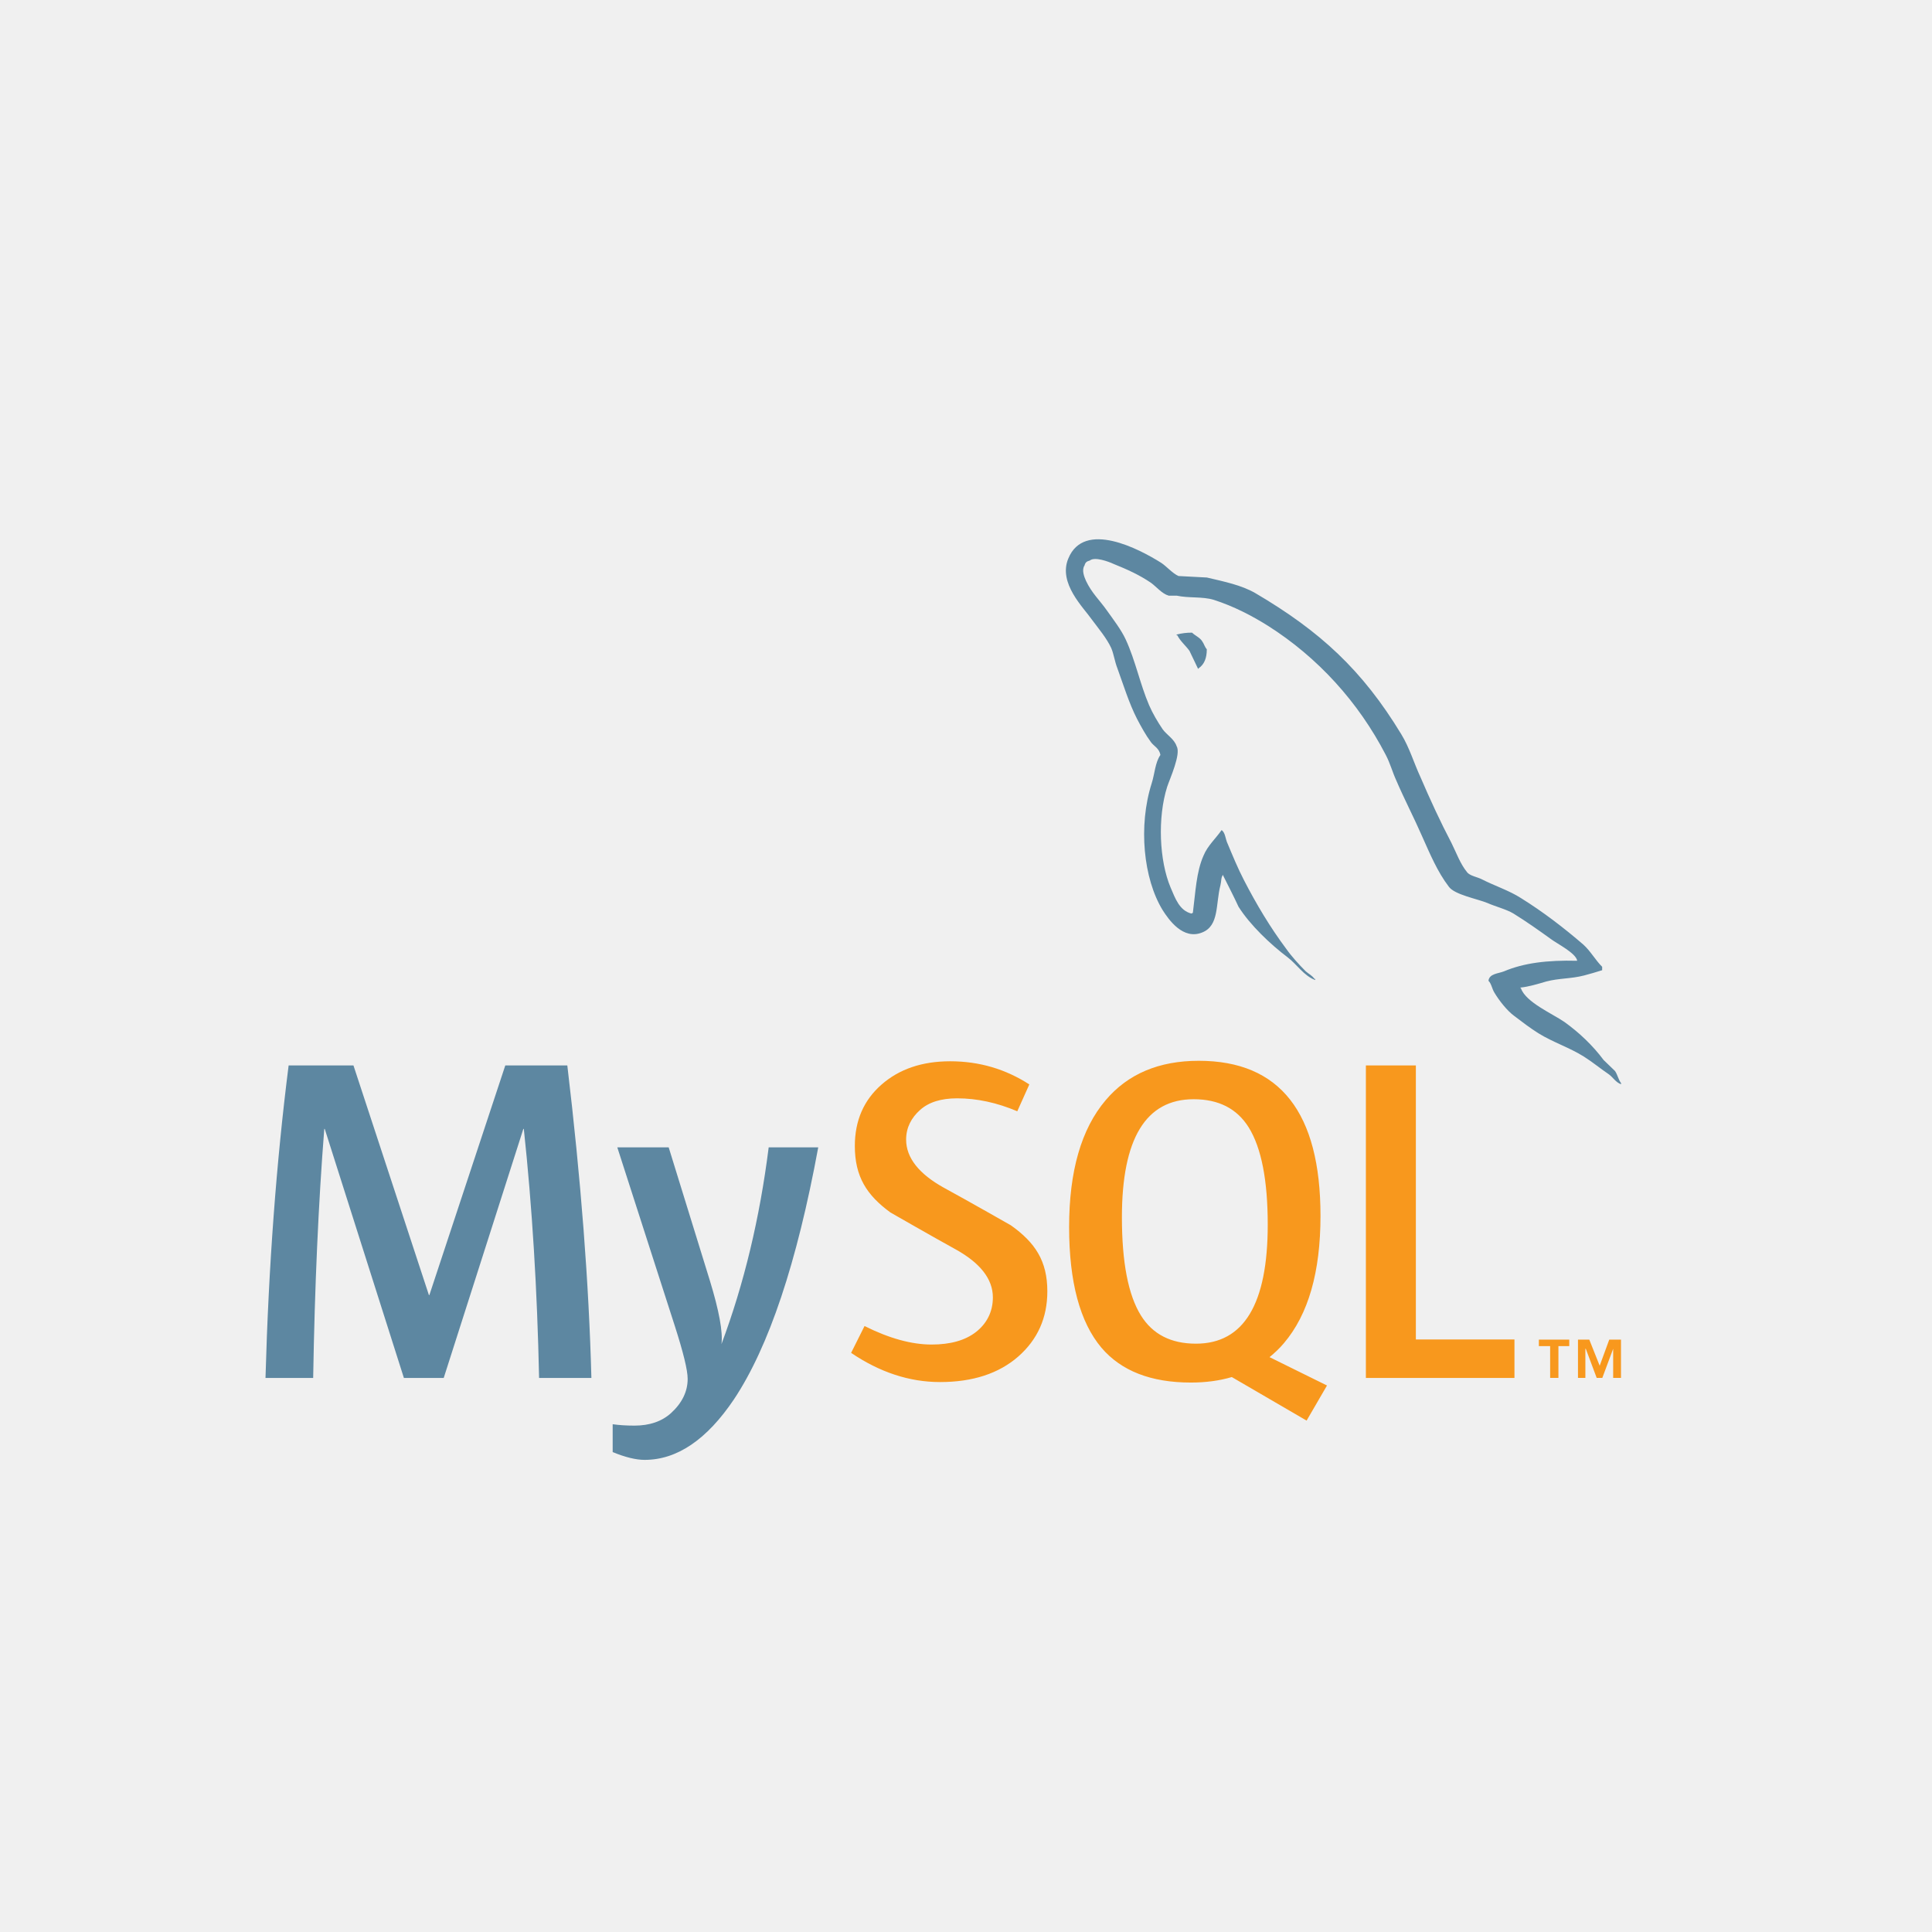
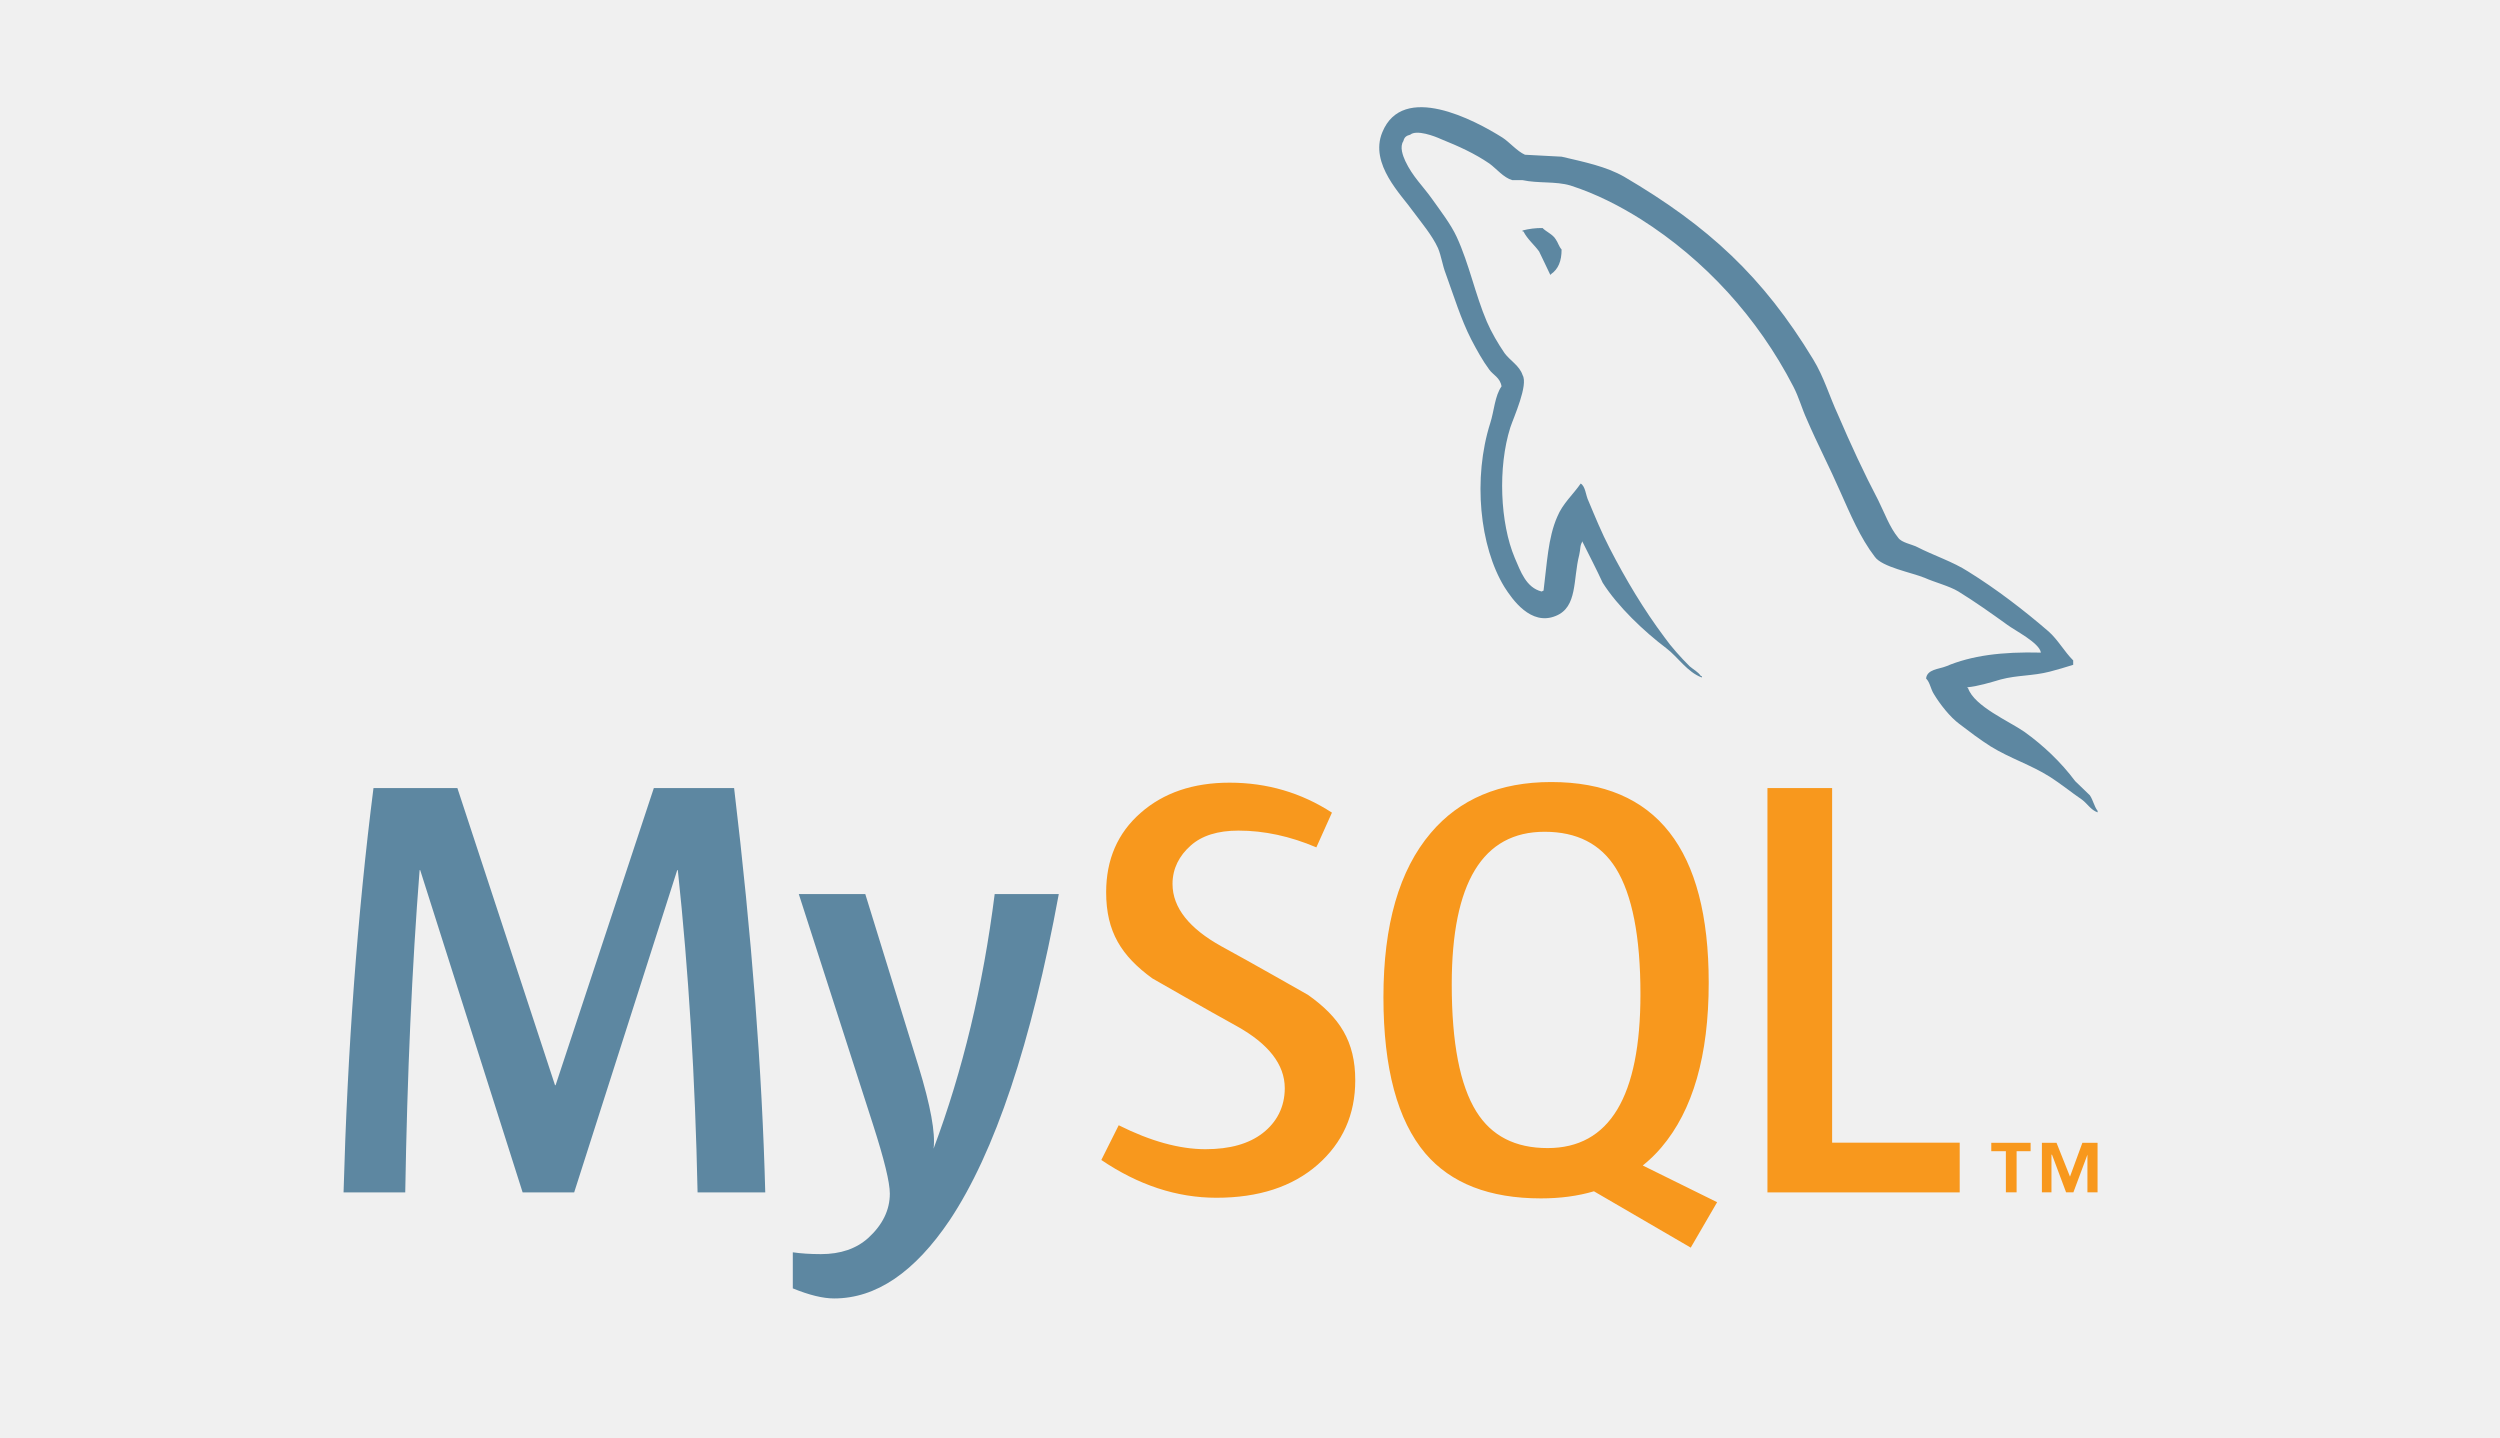
- <svg xmlns="http://www.w3.org/2000/svg" width="800px" height="800px" viewBox="-18.458 -22.75 191.151 191.151">
-   <path d="M-18.458 6.58h191.151v132.49H-18.458V6.58z" fill="none" />
-   <path d="M40.054 113.583h-5.175c-.183-8.735-.687-16.947-1.511-24.642h-.046l-7.879 24.642h-3.94l-7.832-24.642h-.045c-.581 7.388-.947 15.602-1.099 24.642H7.81c.304-10.993 1.068-21.299 2.289-30.919h6.414l7.465 22.719h.046l7.511-22.719h6.137c1.344 11.268 2.138 21.575 2.382 30.919M62.497 90.771c-2.107 11.434-4.887 19.742-8.337 24.928-2.688 3.992-5.633 5.99-8.84 5.99-.855 0-1.91-.258-3.16-.77v-2.757c.611.088 1.328.138 2.152.138 1.498 0 2.702-.412 3.62-1.238 1.098-1.006 1.647-2.137 1.647-3.388 0-.858-.428-2.612-1.282-5.268L42.618 90.77h5.084l4.076 13.19c.916 2.995 1.298 5.086 1.145 6.277 2.229-5.953 3.786-12.444 4.673-19.468h4.901v.002z" fill="#5d87a1" />
-   <path d="M131.382 113.583h-14.7V82.664h4.945v27.113h9.755v3.806zM112.834 114.33l-5.684-2.805c.504-.414.986-.862 1.42-1.381 2.416-2.838 3.621-7.035 3.621-12.594 0-10.229-4.014-15.346-12.045-15.346-3.938 0-7.01 1.298-9.207 3.895-2.414 2.84-3.619 7.022-3.619 12.551 0 5.435 1.068 9.422 3.205 11.951 1.955 2.291 4.902 3.438 8.843 3.438 1.47 0 2.819-.18 4.048-.543l7.4 4.308 2.018-3.474zm-18.413-6.934c-1.252-2.014-1.878-5.248-1.878-9.707 0-7.785 2.365-11.682 7.1-11.682 2.475 0 4.289.932 5.449 2.792 1.25 2.017 1.879 5.222 1.879 9.619 0 7.849-2.367 11.774-7.099 11.774-2.476.001-4.29-.928-5.451-2.796M85.165 105.013c0 2.622-.962 4.773-2.884 6.458-1.924 1.678-4.504 2.519-7.737 2.519-3.024 0-5.956-.966-8.794-2.888l1.329-2.655c2.442 1.223 4.653 1.831 6.638 1.831 1.863 0 3.319-.413 4.375-1.232 1.055-.822 1.684-1.975 1.684-3.433 0-1.837-1.281-3.407-3.631-4.722-2.167-1.19-6.501-3.678-6.501-3.678-2.349-1.712-3.525-3.55-3.525-6.578 0-2.506.877-4.529 2.632-6.068 1.757-1.545 4.024-2.315 6.803-2.315 2.87 0 5.479.769 7.829 2.291l-1.192 2.656c-2.01-.854-3.994-1.281-5.951-1.281-1.585 0-2.809.381-3.66 1.146-.858.762-1.387 1.737-1.387 2.933 0 1.828 1.308 3.418 3.722 4.759 2.196 1.192 6.638 3.723 6.638 3.723 2.409 1.709 3.612 3.53 3.612 6.534" fill="#f8981d" />
-   <path d="M137.59 72.308c-2.99-.076-5.305.225-7.248 1.047-.561.224-1.453.224-1.531.933.303.3.338.784.601 1.198.448.747 1.229 1.752 1.942 2.276.783.6 1.569 1.194 2.393 1.717 1.453.899 3.1 1.422 4.516 2.318.825.521 1.645 1.195 2.471 1.756.406.299.666.784 1.193.971v-.114c-.264-.336-.339-.822-.598-1.196l-1.122-1.082c-1.084-1.456-2.431-2.727-3.884-3.771-1.196-.824-3.812-1.944-4.297-3.322l-.076-.076c.822-.077 1.797-.375 2.578-.604 1.271-.335 2.43-.259 3.734-.594.6-.15 1.195-.338 1.797-.523v-.337c-.676-.673-1.158-1.567-1.869-2.203-1.902-1.643-3.998-3.25-6.164-4.595-1.16-.749-2.652-1.231-3.887-1.868-.445-.225-1.195-.336-1.457-.71-.67-.822-1.047-1.904-1.533-2.877-1.08-2.053-2.129-4.331-3.061-6.502-.674-1.456-1.084-2.91-1.906-4.257-3.85-6.35-8.031-10.196-14.457-13.971-1.381-.786-3.024-1.121-4.779-1.533l-2.803-.148c-.598-.262-1.197-.973-1.719-1.309-2.132-1.344-7.621-4.257-9.189-.411-1.01 2.431 1.494 4.821 2.354 6.054.635.856 1.458 1.83 1.902 2.802.263.635.337 1.309.6 1.98.598 1.644 1.157 3.473 1.943 5.007.41.782.857 1.604 1.381 2.312.3.414.822.597.936 1.272-.521.744-.562 1.867-.861 2.801-1.344 4.221-.819 9.45 1.086 12.552.596.934 2.018 2.99 3.92 2.202 1.684-.672 1.311-2.801 1.795-4.668.111-.451.038-.747.262-1.043v.073c.521 1.045 1.047 2.052 1.53 3.1 1.159 1.829 3.177 3.735 4.858 5.002.895.676 1.604 1.832 2.725 2.245V74.1h-.074c-.227-.335-.559-.485-.857-.745-.674-.673-1.42-1.495-1.943-2.241-1.566-2.093-2.952-4.41-4.182-6.801-.602-1.16-1.121-2.428-1.606-3.586-.226-.447-.226-1.121-.601-1.346-.562.821-1.381 1.532-1.791 2.538-.711 1.609-.785 3.588-1.049 5.646l-.147.072c-1.19-.299-1.604-1.53-2.056-2.575-1.119-2.654-1.307-6.914-.336-9.976.26-.783 1.385-3.249.936-3.995-.225-.715-.973-1.122-1.383-1.685-.482-.708-1.01-1.604-1.346-2.39-.896-2.091-1.347-4.408-2.312-6.498-.451-.974-1.234-1.982-1.868-2.879-.712-1.008-1.495-1.718-2.058-2.913-.186-.411-.447-1.083-.148-1.53.073-.3.225-.412.523-.487.484-.409 1.867.111 2.352.336 1.385.56 2.543 1.083 3.699 1.867.523.375 1.084 1.085 1.755 1.272h.786c1.193.26 2.538.072 3.661.41 1.979.636 3.772 1.569 5.38 2.576 4.893 3.103 8.928 7.512 11.652 12.778.447.858.637 1.644 1.045 2.539.787 1.832 1.76 3.7 2.541 5.493.785 1.755 1.533 3.547 2.654 5.005.559.784 2.805 1.195 3.812 1.606.745.335 1.905.633 2.577 1.044 1.271.783 2.537 1.682 3.732 2.543.595.448 2.465 1.382 2.576 2.13M99.484 39.844a5.82 5.82 0 0 0-1.529.188v.075h.072c.301.597.824 1.011 1.197 1.532.301.599.562 1.193.857 1.791l.072-.074c.527-.373.789-.971.789-1.868-.227-.264-.262-.522-.451-.784-.22-.374-.705-.56-1.007-.86" fill="#5d87a1" />
-   <path d="M141.148 113.578h.774v-3.788h-1.161l-.947 2.585-1.029-2.585h-1.118v3.788h.731v-2.882h.041l1.078 2.882h.557l1.074-2.882v2.882zm-6.235 0h.819v-3.146h1.072v-.643h-3.008v.643h1.115l.002 3.146z" fill="#f8981d" />
+ <svg xmlns="http://www.w3.org/2000/svg" width="800" height="460" viewBox="0 0 800 460" fill="none">
+   <g clip-path="url(#clip0_1_2)">
+     <path d="M244.883 381.577H223.225C222.459 345.02 220.349 310.651 216.901 278.446H216.708L183.733 381.577H167.244L134.465 278.446H134.277C131.845 309.366 130.314 343.743 129.678 381.577H109.936C111.208 335.57 114.406 292.437 119.516 252.176H146.36L177.602 347.259H177.794L209.229 252.176H234.914C240.539 299.334 243.862 342.471 244.883 381.577ZM338.811 286.105C329.992 333.958 318.358 368.729 303.919 390.433C292.669 407.14 280.344 415.502 266.922 415.502C263.344 415.502 258.928 414.422 253.697 412.28V400.741C256.254 401.109 259.255 401.319 262.703 401.319C268.973 401.319 274.012 399.594 277.854 396.137C282.449 391.927 284.747 387.194 284.747 381.958C284.747 378.367 282.955 371.026 279.381 359.911L255.614 286.101H276.891L293.95 341.303C297.783 353.838 299.382 362.589 298.742 367.574C308.071 342.659 314.587 315.493 318.299 286.097H338.811V286.105Z" fill="#5D87A1" />
+     <path d="M627.106 381.577H565.584V252.176H586.28V365.648H627.106V381.577ZM549.48 384.704L525.691 372.964C527.801 371.231 529.818 369.356 531.634 367.184C541.746 355.307 546.789 337.742 546.789 314.476C546.789 271.666 529.989 250.251 496.378 250.251C479.897 250.251 467.04 255.683 457.845 266.552C447.742 278.438 442.699 295.94 442.699 319.08C442.699 341.826 447.169 358.513 456.113 369.097C464.295 378.685 476.628 383.486 493.122 383.486C499.274 383.486 504.92 382.732 510.064 381.213L541.034 399.243L549.48 384.704ZM472.418 355.684C467.178 347.255 464.558 333.72 464.558 315.058C464.558 282.476 474.456 266.167 494.273 266.167C504.631 266.167 512.223 270.067 517.078 277.852C522.31 286.293 524.942 299.707 524.942 318.109C524.942 350.958 515.036 367.385 495.232 367.385C484.869 367.389 477.277 363.501 472.418 355.684ZM433.68 345.71C433.68 356.684 429.654 365.686 421.61 372.738C413.558 379.761 402.76 383.281 389.229 383.281C376.573 383.281 364.303 379.238 352.425 371.194L357.987 360.082C368.207 365.201 377.461 367.745 385.768 367.745C393.565 367.745 399.659 366.017 404.078 362.589C408.494 359.149 411.126 354.323 411.126 348.221C411.126 340.533 405.765 333.962 395.93 328.459C386.861 323.479 368.722 313.066 368.722 313.066C358.891 305.901 353.969 298.209 353.969 285.536C353.969 275.048 357.64 266.581 364.985 260.14C372.338 253.674 381.826 250.452 393.456 250.452C405.468 250.452 416.387 253.67 426.222 260.04L421.233 271.156C412.821 267.581 404.518 265.794 396.328 265.794C389.694 265.794 384.571 267.389 381.01 270.591C377.419 273.78 375.205 277.86 375.205 282.866C375.205 290.516 380.679 297.171 390.782 302.783C399.973 307.772 418.563 318.364 418.563 318.364C428.645 325.517 433.68 333.138 433.68 345.71Z" fill="#F8981D" />
+     <path d="M653.088 208.834C640.574 208.516 630.886 209.776 622.754 213.216C620.406 214.154 616.673 214.154 616.346 217.121C617.614 218.376 617.761 220.402 618.862 222.135C620.737 225.261 624.005 229.467 626.989 231.66C630.266 234.171 633.556 236.657 637.004 238.846C643.085 242.609 649.978 244.797 655.905 248.547C659.357 250.728 662.789 253.549 666.246 255.896C667.945 257.148 669.033 259.178 671.239 259.96V259.483C670.134 258.077 669.82 256.043 668.736 254.478L664.04 249.949C659.504 243.856 653.866 238.536 647.785 234.167C642.78 230.718 631.831 226.031 629.802 220.264L629.483 219.946C632.924 219.624 637.004 218.376 640.273 217.418C645.592 216.016 650.443 216.334 655.9 214.932C658.411 214.304 660.902 213.517 663.421 212.743V211.333C660.592 208.516 658.575 204.775 655.599 202.113C647.639 195.237 638.867 188.511 629.802 182.882C624.947 179.747 618.703 177.73 613.534 175.064C611.671 174.122 608.533 173.658 607.436 172.093C604.632 168.652 603.054 164.124 601.02 160.052C596.5 151.46 592.11 141.926 588.209 132.84C585.389 126.746 583.673 120.661 580.232 115.024C564.119 88.448 546.621 72.352 519.727 56.553C513.948 53.263 507.071 51.861 499.726 50.137L487.995 49.517C485.493 48.421 482.986 45.445 480.801 44.039C471.878 38.414 448.906 26.223 442.344 42.319C438.116 52.493 448.596 62.495 452.195 67.656C454.853 71.238 458.297 75.315 460.156 79.383C461.256 82.04 461.566 84.861 462.667 87.669C465.169 94.55 467.509 102.204 470.798 108.624C472.514 111.897 474.385 115.337 476.578 118.301C477.834 120.033 480.018 120.799 480.496 123.624C478.315 126.738 478.143 131.438 476.892 135.347C471.267 153.012 473.464 174.897 481.437 187.879C483.932 191.788 489.883 200.393 497.843 197.095C504.891 194.282 503.33 185.372 505.355 177.558C505.82 175.671 505.515 174.432 506.452 173.193V173.499C508.632 177.872 510.834 182.087 512.855 186.473C517.706 194.127 526.152 202.104 533.187 207.407C536.933 210.236 539.9 215.074 544.591 216.803V216.334H544.282C543.332 214.932 541.942 214.304 540.695 213.216C537.874 210.399 534.752 206.959 532.563 203.837C526.009 195.078 520.209 185.38 515.061 175.374C512.541 170.519 510.369 165.212 508.339 160.366C507.394 158.495 507.394 155.674 505.824 154.732C503.472 158.168 500.044 161.144 498.329 165.354C495.353 172.088 495.043 180.371 493.938 188.984L493.323 189.285C488.343 188.034 486.61 182.882 484.718 178.508C480.035 167.401 479.248 149.572 483.312 136.757C484.4 133.48 489.109 123.16 487.229 120.037C486.288 117.045 483.157 115.342 481.441 112.985C479.424 110.022 477.214 106.272 475.808 102.983C472.058 94.232 470.171 84.535 466.132 75.787C464.245 71.711 460.968 67.493 458.314 63.738C455.334 59.52 452.057 56.548 449.701 51.547C448.923 49.827 447.83 47.014 449.082 45.144C449.387 43.888 450.023 43.419 451.27 43.105C453.296 41.394 459.084 43.57 461.114 44.512C466.91 46.855 471.757 49.044 476.595 52.325C478.784 53.895 481.132 56.866 483.94 57.649H487.229C492.222 58.737 497.851 57.95 502.551 59.365C510.834 62.027 518.338 65.931 525.068 70.146C545.546 83.132 562.433 101.585 573.833 123.624C575.704 127.215 576.499 130.504 578.207 134.25C581.5 141.917 585.573 149.735 588.841 157.239C592.127 164.584 595.257 172.084 599.949 178.186C602.288 181.467 611.688 183.187 615.903 184.908C619.021 186.31 623.875 187.557 626.688 189.277C632.007 192.554 637.306 196.316 642.307 199.92C644.797 201.795 652.623 205.704 653.088 208.834ZM493.608 72.967C491.449 72.944 489.297 73.209 487.209 73.754V74.067H487.51C488.77 76.566 490.958 78.299 492.52 80.479C493.779 82.986 494.872 85.472 496.106 87.975L496.408 87.665C498.613 86.104 499.71 83.601 499.71 79.847C498.76 78.742 498.613 77.662 497.822 76.566C496.901 75.001 494.872 74.222 493.608 72.967Z" fill="#5D87A1" />
+     <path d="M667.979 381.556H671.218V365.703H666.359L662.396 376.522L658.089 365.703H653.41V381.556H656.469V369.495H656.641L661.153 381.556H663.484L667.979 369.495V381.556ZM641.884 381.556H645.312V368.39H649.798V365.699H637.209V368.39H641.876L641.884 381.556Z" fill="#F8981D" />
+   </g>
+   <defs>
+     <clipPath id="clip0_1_2">
+       <rect width="800" height="460" fill="white" />
+     </clipPath>
+   </defs>
</svg>
